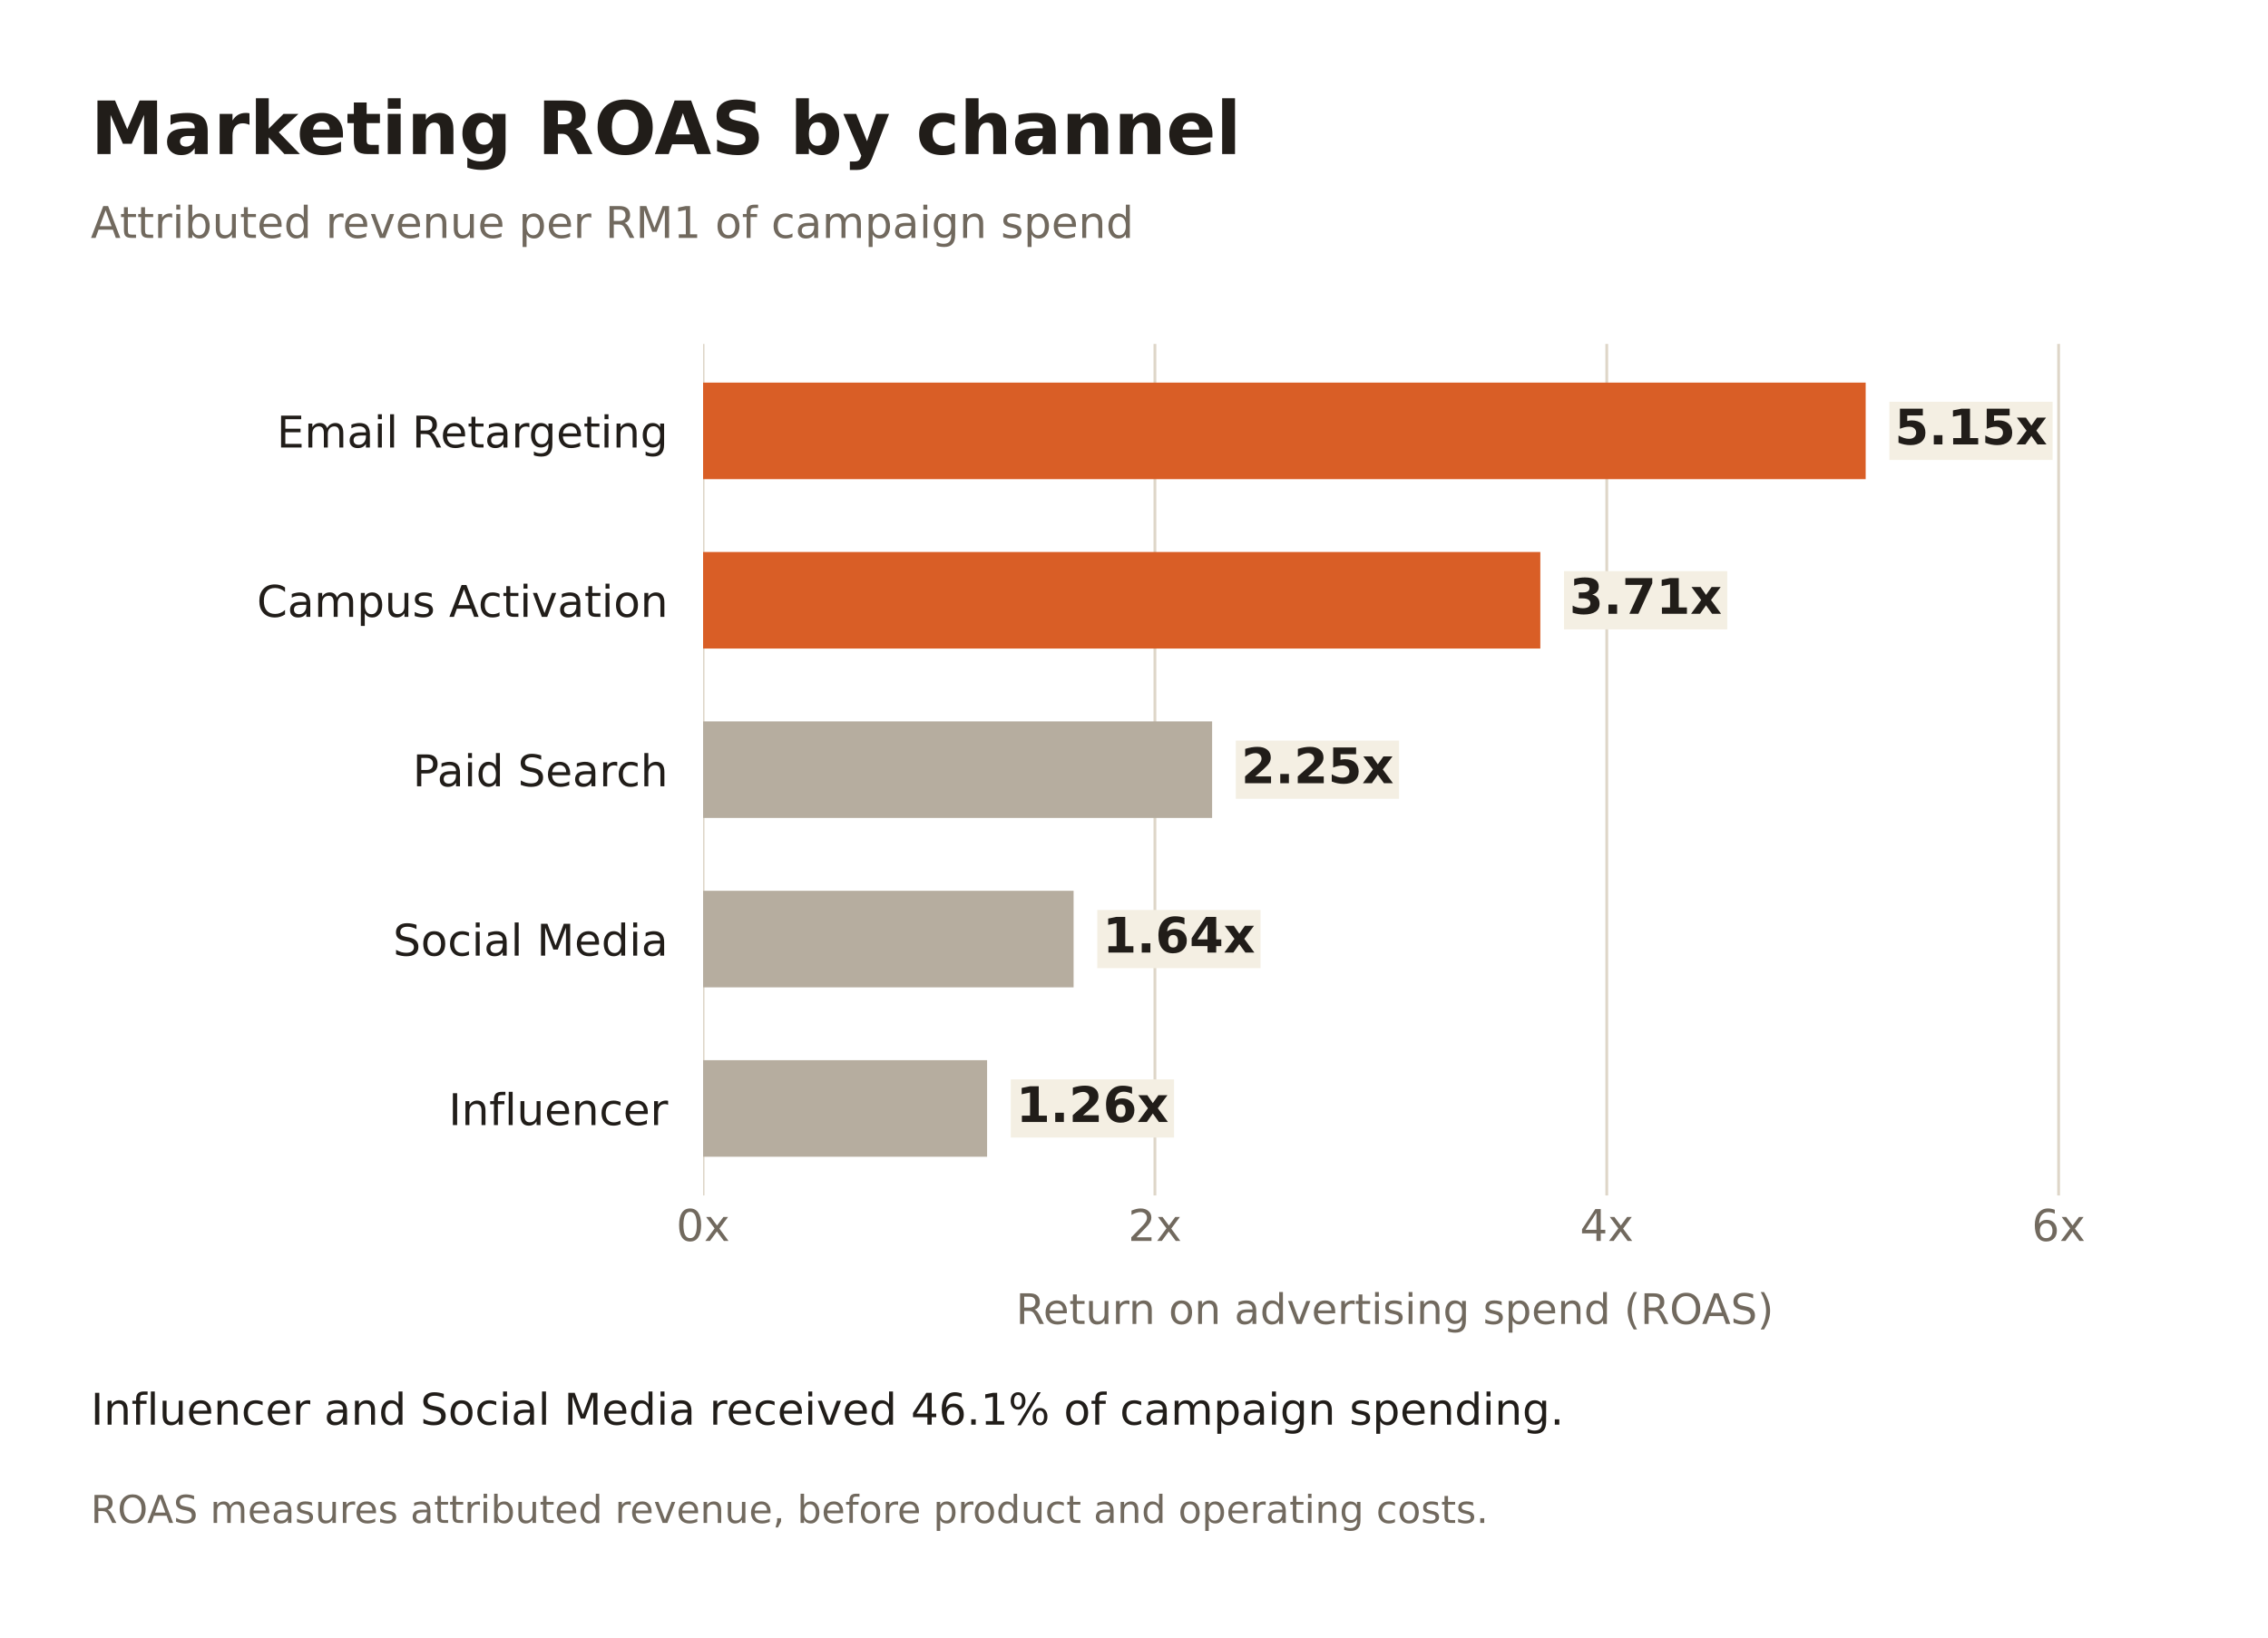
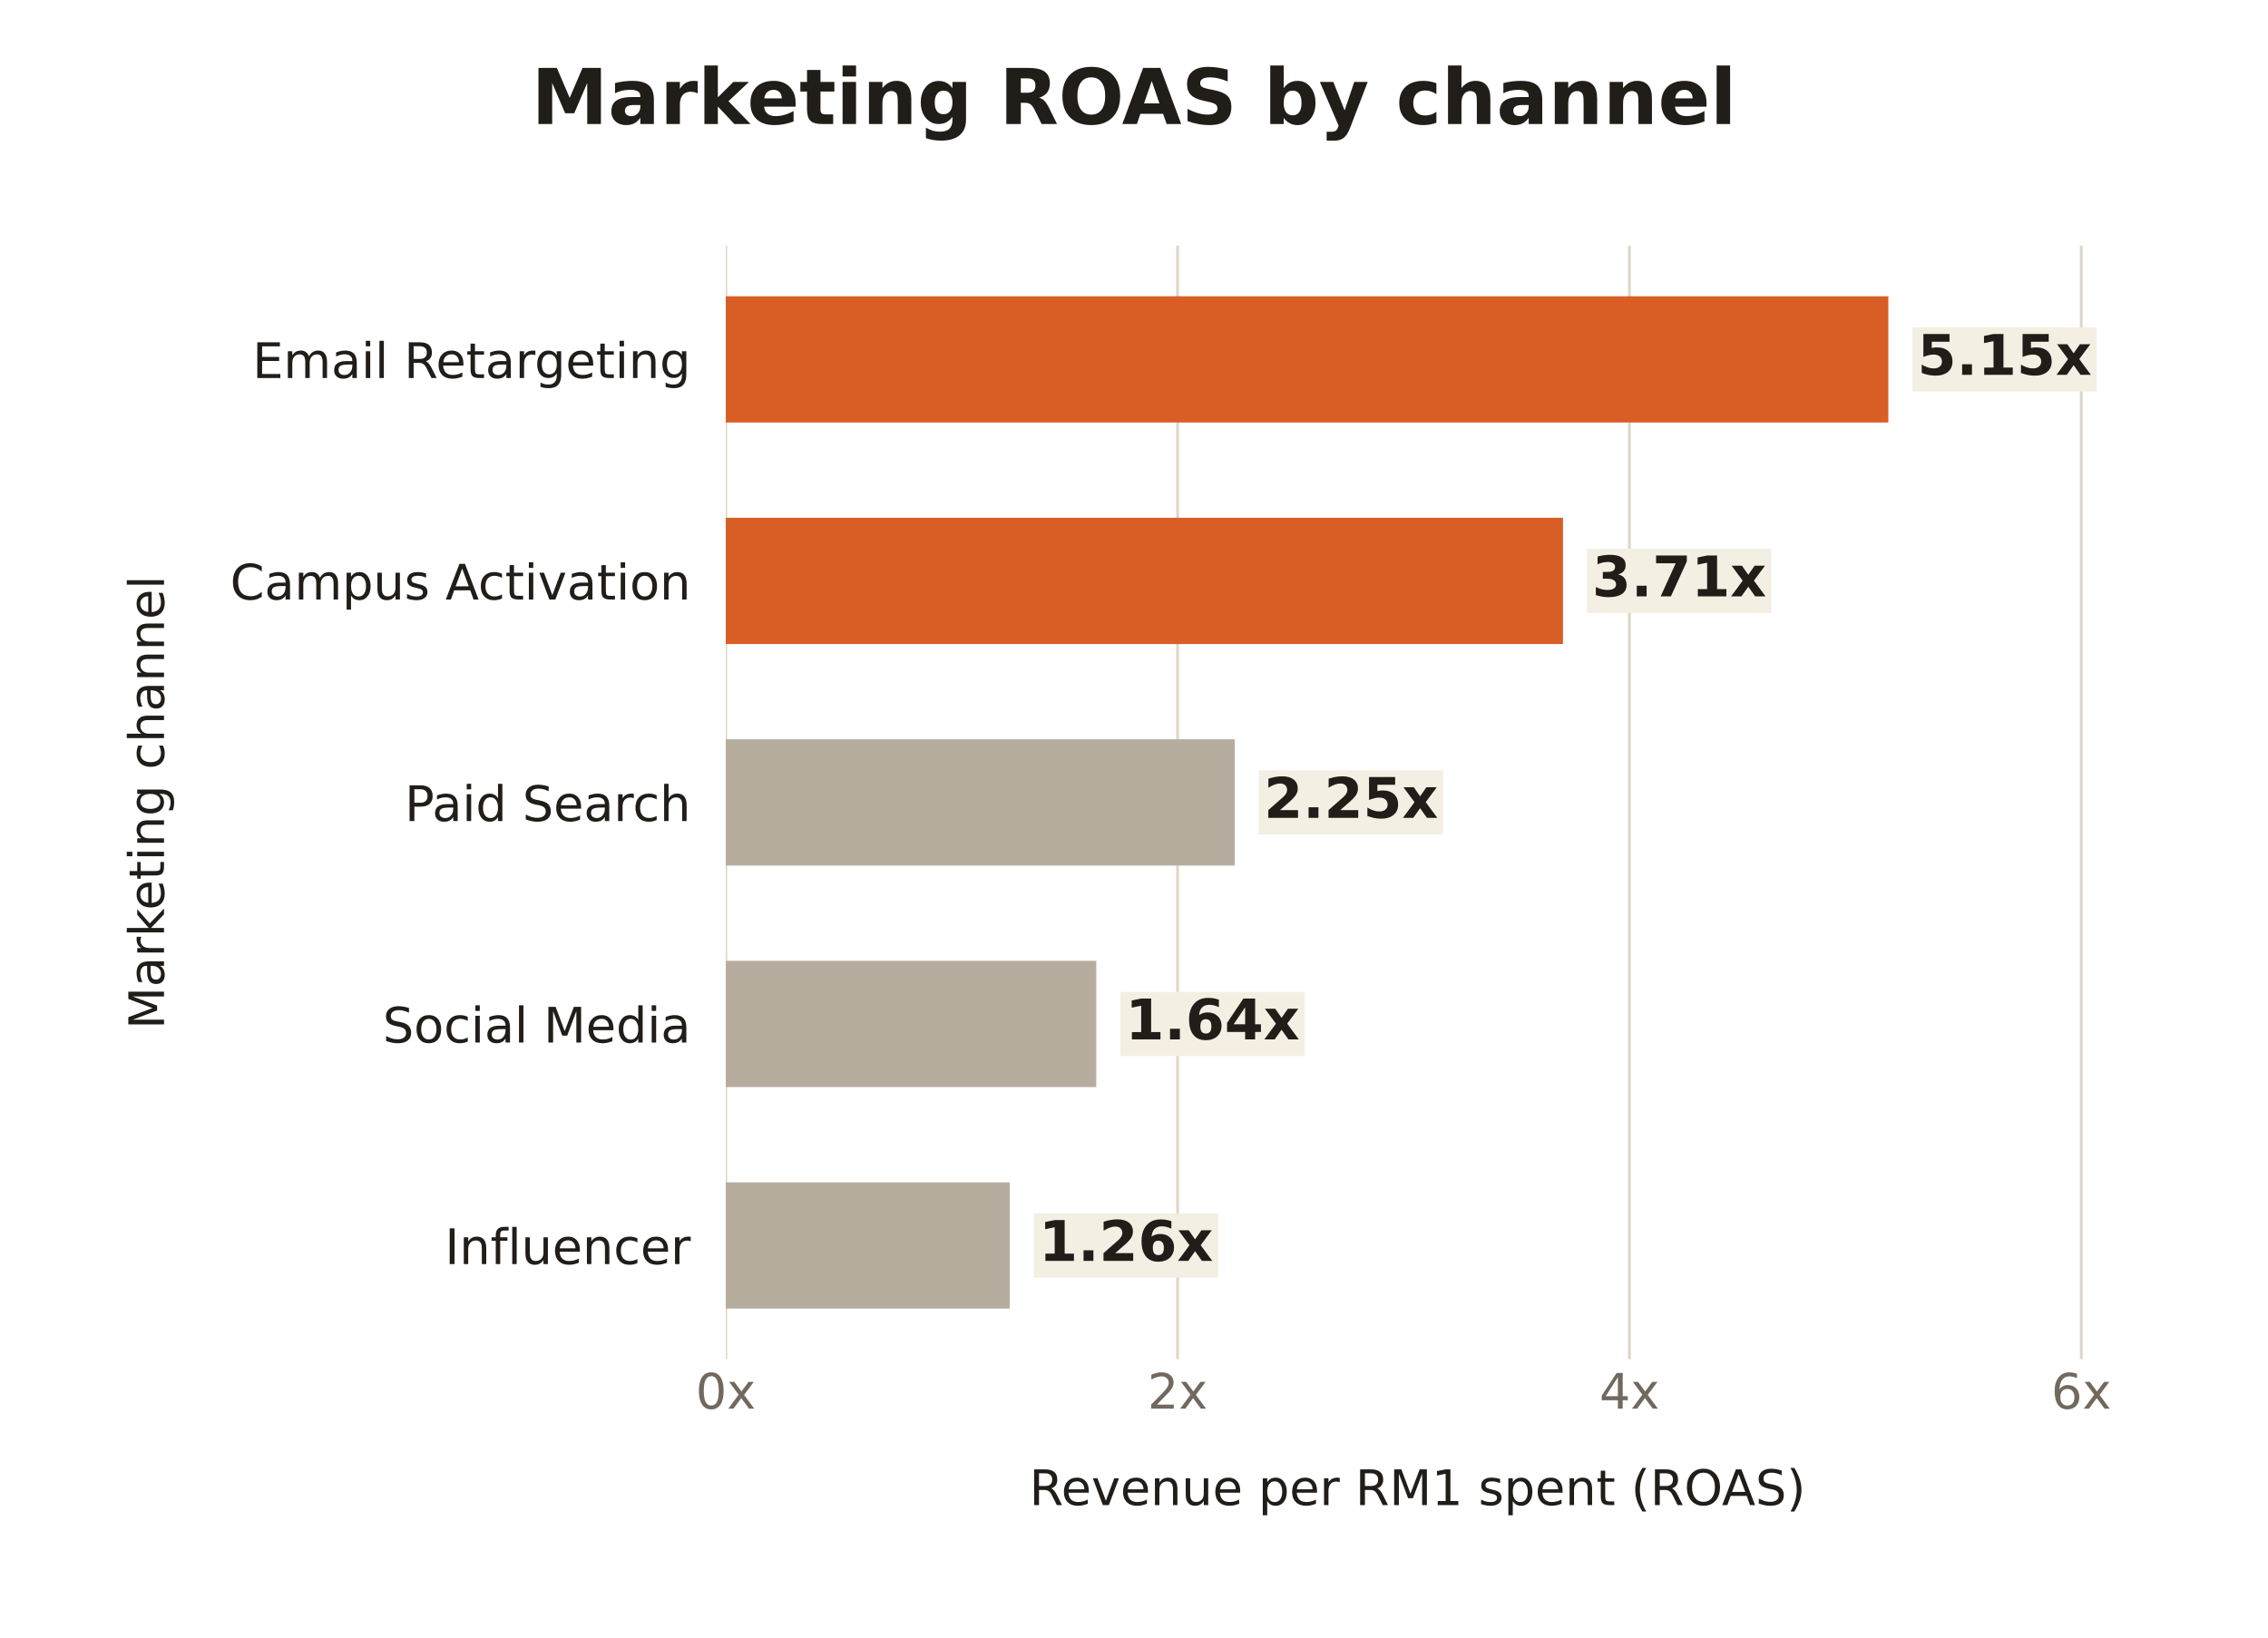
<svg xmlns="http://www.w3.org/2000/svg" width="648pt" height="468pt" viewBox="0 0 648 468" version="1.1">
  <defs>
    <style type="text/css">*{stroke-linejoin: round; stroke-linecap: butt}</style>
  </defs>
  <g id="figure_1">
    <g id="patch_1">
      <path d="M 0 468  L 648 468  L 648 0  L 0 0  L 0 468  z " style="fill: none" />
    </g>
    <g id="axes_1">
      <g id="patch_2">
-         <path d="M 200.88 341.64  L 596.16 341.64  L 596.16 98.28  L 200.88 98.28  L 200.88 341.64  z " style="fill: none" />
+         <path d="M 207.36 388.44  L 602.64 388.44  L 602.64 70.2  L 207.36 70.2  L 207.36 388.44  z " style="fill: none" />
      </g>
      <g id="matplotlib.axis_1">
        <g id="xtick_1">
          <g id="line2d_1">
-             <path d="M 200.88 341.64  L 200.88 98.28  " clip-path="url(#p9111e2bdad)" style="fill: none; stroke: #ded6c8; stroke-width: 0.8; stroke-linecap: square" />
+             <path d="M 207.36 388.44  L 207.36 70.2  " clip-path="url(#p512ef65433)" style="fill: none; stroke: #ded6c8; stroke-width: 0.8; stroke-linecap: square" />
          </g>
          <g id="line2d_2" />
          <g id="text_1">
-             <text style="font-size: 12.5px; font-family: 'DejaVu Sans'; text-anchor: middle; fill: #71695e" x="200.88" y="354.638" transform="rotate(-0 200.88 354.638)">0x</text>
+             <text style="font-size: 14px; font-family: 'DejaVu Sans'; text-anchor: middle; fill: #71695e" x="207.36" y="402.578" transform="rotate(-0 207.36 402.5778)">0x</text>
          </g>
        </g>
        <g id="xtick_2">
          <g id="line2d_3">
-             <path d="M 329.978 341.64  L 329.978 98.28  " clip-path="url(#p9111e2bdad)" style="fill: none; stroke: #ded6c8; stroke-width: 0.8; stroke-linecap: square" />
+             <path d="M 336.458 388.44  L 336.458 70.2  " clip-path="url(#p512ef65433)" style="fill: none; stroke: #ded6c8; stroke-width: 0.8; stroke-linecap: square" />
          </g>
          <g id="line2d_4" />
          <g id="text_2">
-             <text style="font-size: 12.5px; font-family: 'DejaVu Sans'; text-anchor: middle; fill: #71695e" x="329.978" y="354.638" transform="rotate(-0 329.9779 354.638)">2x</text>
+             <text style="font-size: 14px; font-family: 'DejaVu Sans'; text-anchor: middle; fill: #71695e" x="336.458" y="402.578" transform="rotate(-0 336.4579 402.5778)">2x</text>
          </g>
        </g>
        <g id="xtick_3">
          <g id="line2d_5">
-             <path d="M 459.076 341.64  L 459.076 98.28  " clip-path="url(#p9111e2bdad)" style="fill: none; stroke: #ded6c8; stroke-width: 0.8; stroke-linecap: square" />
+             <path d="M 465.556 388.44  L 465.556 70.2  " clip-path="url(#p512ef65433)" style="fill: none; stroke: #ded6c8; stroke-width: 0.8; stroke-linecap: square" />
          </g>
          <g id="line2d_6" />
          <g id="text_3">
-             <text style="font-size: 12.5px; font-family: 'DejaVu Sans'; text-anchor: middle; fill: #71695e" x="459.076" y="354.638" transform="rotate(-0 459.0759 354.638)">4x</text>
+             <text style="font-size: 14px; font-family: 'DejaVu Sans'; text-anchor: middle; fill: #71695e" x="465.556" y="402.578" transform="rotate(-0 465.5559 402.5778)">4x</text>
          </g>
        </g>
        <g id="xtick_4">
          <g id="line2d_7">
-             <path d="M 588.174 341.64  L 588.174 98.28  " clip-path="url(#p9111e2bdad)" style="fill: none; stroke: #ded6c8; stroke-width: 0.8; stroke-linecap: square" />
+             <path d="M 594.654 388.44  L 594.654 70.2  " clip-path="url(#p512ef65433)" style="fill: none; stroke: #ded6c8; stroke-width: 0.8; stroke-linecap: square" />
          </g>
          <g id="line2d_8" />
          <g id="text_4">
-             <text style="font-size: 12.5px; font-family: 'DejaVu Sans'; text-anchor: middle; fill: #71695e" x="588.174" y="354.638" transform="rotate(-0 588.1738 354.638)">6x</text>
+             <text style="font-size: 14px; font-family: 'DejaVu Sans'; text-anchor: middle; fill: #71695e" x="594.654" y="402.578" transform="rotate(-0 594.6538 402.5778)">6x</text>
          </g>
        </g>
        <g id="text_5">
-           <text style="font-size: 12px; font-family: 'DejaVu Sans'; text-anchor: middle; fill: #71695e" x="398.52" y="378.356" transform="rotate(-0 398.52 378.3558)">Return on advertising spend (ROAS)</text>
+           <text style="font-size: 14px; font-family: 'DejaVu Sans'; text-anchor: middle; fill: #211d19" x="405" y="430.127" transform="rotate(-0 405 430.1272)">Revenue per RM1 spent (ROAS)</text>
        </g>
      </g>
      <g id="matplotlib.axis_2">
        <g id="ytick_1">
          <g id="line2d_9" />
          <g id="text_6">
-             <text style="font-size: 12.5px; font-family: 'DejaVu Sans'; text-anchor: end; fill: #211d19" x="190.88" y="127.888" transform="rotate(-0 190.88 127.8879)">Email Retargeting</text>
+             <text style="font-size: 14px; font-family: 'DejaVu Sans'; text-anchor: end; fill: #211d19" x="197.36" y="108.027" transform="rotate(-0 197.36 108.0266)">Email Retargeting</text>
          </g>
        </g>
        <g id="ytick_2">
          <g id="line2d_10" />
          <g id="text_7">
-             <text style="font-size: 12.5px; font-family: 'DejaVu Sans'; text-anchor: end; fill: #211d19" x="190.88" y="176.298" transform="rotate(-0 190.88 176.2984)">Campus Activation</text>
+             <text style="font-size: 14px; font-family: 'DejaVu Sans'; text-anchor: end; fill: #211d19" x="197.36" y="171.333" transform="rotate(-0 197.36 171.3328)">Campus Activation</text>
          </g>
        </g>
        <g id="ytick_3">
          <g id="line2d_11" />
          <g id="text_8">
-             <text style="font-size: 12.5px; font-family: 'DejaVu Sans'; text-anchor: end; fill: #211d19" x="190.88" y="224.709" transform="rotate(-0 190.88 224.709)">Paid Search</text>
+             <text style="font-size: 14px; font-family: 'DejaVu Sans'; text-anchor: end; fill: #211d19" x="197.36" y="234.639" transform="rotate(-0 197.36 234.6389)">Paid Search</text>
          </g>
        </g>
        <g id="ytick_4">
          <g id="line2d_12" />
          <g id="text_9">
-             <text style="font-size: 12.5px; font-family: 'DejaVu Sans'; text-anchor: end; fill: #211d19" x="190.88" y="273.12" transform="rotate(-0 190.88 273.1196)">Social Media</text>
+             <text style="font-size: 14px; font-family: 'DejaVu Sans'; text-anchor: end; fill: #211d19" x="197.36" y="297.945" transform="rotate(-0 197.36 297.9451)">Social Media</text>
          </g>
        </g>
        <g id="ytick_5">
          <g id="line2d_13" />
          <g id="text_10">
-             <text style="font-size: 12.5px; font-family: 'DejaVu Sans'; text-anchor: end; fill: #211d19" x="190.88" y="321.53" transform="rotate(-0 190.88 321.5302)">Influencer</text>
+             <text style="font-size: 14px; font-family: 'DejaVu Sans'; text-anchor: end; fill: #211d19" x="197.36" y="361.251" transform="rotate(-0 197.36 361.2512)">Influencer</text>
          </g>
+         </g>
+         <g id="text_11">
+           <text style="font-size: 14px; font-family: 'DejaVu Sans'; text-anchor: middle; fill: #211d19" x="46.864" y="229.32" transform="rotate(-90 46.86375 229.32)">Marketing channel</text>
        </g>
      </g>
      <g id="patch_3">
-         <path d="M 200.88 109.342  L 533.048 109.342  L 533.048 136.936  L 200.88 136.936  z " clip-path="url(#p9111e2bdad)" style="fill: #d95e26" />
+         <path d="M 207.36 84.665  L 539.528 84.665  L 539.528 120.75  L 207.36 120.75  z " clip-path="url(#p512ef65433)" style="fill: #d95e26" />
      </g>
      <g id="patch_4">
-         <path d="M 200.88 157.752  L 440.091 157.752  L 440.091 185.346  L 200.88 185.346  z " clip-path="url(#p9111e2bdad)" style="fill: #d95e26" />
+         <path d="M 207.36 147.972  L 446.571 147.972  L 446.571 184.056  L 207.36 184.056  z " clip-path="url(#p512ef65433)" style="fill: #d95e26" />
      </g>
      <g id="patch_5">
-         <path d="M 200.88 206.163  L 346.319 206.163  L 346.319 233.757  L 200.88 233.757  z " clip-path="url(#p9111e2bdad)" style="fill: #b6ad9f" />
+         <path d="M 207.36 211.278  L 352.799 211.278  L 352.799 247.362  L 207.36 247.362  z " clip-path="url(#p512ef65433)" style="fill: #b6ad9f" />
      </g>
      <g id="patch_6">
-         <path d="M 200.88 254.574  L 306.74 254.574  L 306.74 282.168  L 200.88 282.168  z " clip-path="url(#p9111e2bdad)" style="fill: #b6ad9f" />
+         <path d="M 207.36 274.584  L 313.22 274.584  L 313.22 310.668  L 207.36 310.668  z " clip-path="url(#p512ef65433)" style="fill: #b6ad9f" />
      </g>
      <g id="patch_7">
-         <path d="M 200.88 302.984  L 282.027 302.984  L 282.027 330.578  L 200.88 330.578  z " clip-path="url(#p9111e2bdad)" style="fill: #b6ad9f" />
-       </g>
-       <g id="text_11">
-         <g id="patch_8">
-           <path d="M 539.812 131.454  L 586.463 131.454  L 586.463 114.824  L 539.812 114.824  z " style="fill: #f4efe3" />
-         </g>
-         <text style="font-weight: 700; font-size: 14px; font-family: 'DejaVu Sans'; text-anchor: start; fill: #211d19" x="541.352" y="127.002" transform="rotate(-0 541.3523 127.002)">5.15x</text>
+         <path d="M 207.36 337.89  L 288.507 337.89  L 288.507 373.975  L 207.36 373.975  z " clip-path="url(#p512ef65433)" style="fill: #b6ad9f" />
      </g>
      <g id="text_12">
-         <g id="patch_9">
-           <path d="M 446.855 179.864  L 493.506 179.864  L 493.506 163.235  L 446.855 163.235  z " style="fill: #f4efe3" />
+         <g id="patch_8">
+           <path d="M 546.392 111.89  L 599.067 111.89  L 599.067 93.525  L 546.392 93.525  z " style="fill: #f4efe3" />
        </g>
-         <text style="font-weight: 700; font-size: 14px; font-family: 'DejaVu Sans'; text-anchor: start; fill: #211d19" x="448.395" y="175.413" transform="rotate(-0 448.3951 175.4125)">3.71x</text>
+         <text style="font-weight: 700; font-size: 16px; font-family: 'DejaVu Sans'; text-anchor: start; fill: #211d19" x="547.832" y="107.123" transform="rotate(-0 547.8323 107.1227)">5.15x</text>
      </g>
      <g id="text_13">
-         <g id="patch_10">
-           <path d="M 353.084 228.275  L 399.734 228.275  L 399.734 211.645  L 353.084 211.645  z " style="fill: #f4efe3" />
+         <g id="patch_9">
+           <path d="M 453.435 175.196  L 506.11 175.196  L 506.11 156.831  L 453.435 156.831  z " style="fill: #f4efe3" />
        </g>
-         <text style="font-weight: 700; font-size: 14px; font-family: 'DejaVu Sans'; text-anchor: start; fill: #211d19" x="354.624" y="223.823" transform="rotate(-0 354.6237 223.8231)">2.25x</text>
+         <text style="font-weight: 700; font-size: 16px; font-family: 'DejaVu Sans'; text-anchor: start; fill: #211d19" x="454.875" y="170.429" transform="rotate(-0 454.8751 170.4289)">3.71x</text>
      </g>
      <g id="text_14">
-         <g id="patch_11">
-           <path d="M 313.505 276.685  L 360.155 276.685  L 360.155 260.056  L 313.505 260.056  z " style="fill: #f4efe3" />
+         <g id="patch_10">
+           <path d="M 359.664 238.502  L 412.339 238.502  L 412.339 220.137  L 359.664 220.137  z " style="fill: #f4efe3" />
        </g>
-         <text style="font-weight: 700; font-size: 14px; font-family: 'DejaVu Sans'; text-anchor: start; fill: #211d19" x="315.045" y="272.234" transform="rotate(-0 315.0445 272.2337)">1.64x</text>
+         <text style="font-weight: 700; font-size: 16px; font-family: 'DejaVu Sans'; text-anchor: start; fill: #211d19" x="361.104" y="233.735" transform="rotate(-0 361.1037 233.735)">2.25x</text>
      </g>
      <g id="text_15">
+         <g id="patch_11">
+           <path d="M 320.085 301.809  L 372.76 301.809  L 372.76 283.444  L 320.085 283.444  z " style="fill: #f4efe3" />
+         </g>
+         <text style="font-weight: 700; font-size: 16px; font-family: 'DejaVu Sans'; text-anchor: start; fill: #211d19" x="321.525" y="297.041" transform="rotate(-0 321.5245 297.0411)">1.64x</text>
+       </g>
+       <g id="text_16">
        <g id="patch_12">
-           <path d="M 288.791 325.096  L 335.442 325.096  L 335.442 308.466  L 288.791 308.466  z " style="fill: #f4efe3" />
+           <path d="M 295.371 365.115  L 348.046 365.115  L 348.046 346.75  L 295.371 346.75  z " style="fill: #f4efe3" />
        </g>
-         <text style="font-weight: 700; font-size: 14px; font-family: 'DejaVu Sans'; text-anchor: start; fill: #211d19" x="290.331" y="320.644" transform="rotate(-0 290.3315 320.6443)">1.26x</text>
+         <text style="font-weight: 700; font-size: 16px; font-family: 'DejaVu Sans'; text-anchor: start; fill: #211d19" x="296.811" y="360.347" transform="rotate(-0 296.8115 360.3473)">1.26x</text>
      </g>
    </g>
-     <g id="text_16">
-       <text style="font-weight: 700; font-size: 21px; font-family: 'DejaVu Sans'; text-anchor: start; fill: #211d19" x="25.92" y="44.037" transform="rotate(-0 25.92 44.03672)">Marketing ROAS by channel</text>
-     </g>
    <g id="text_17">
-       <text style="font-size: 12.5px; font-family: 'DejaVu Sans'; text-anchor: start; fill: #71695e" x="25.92" y="67.998" transform="rotate(-0 25.92 67.99805)">Attributed revenue per RM1 of campaign spend</text>
-     </g>
-     <g id="text_18">
-       <text style="font-size: 12.5px; font-family: 'DejaVu Sans'; text-anchor: start; fill: #211d19" x="25.92" y="407.16" transform="rotate(-0 25.92 407.16)">Influencer and Social Media received 46.1% of campaign spending.</text>
-     </g>
-     <g id="text_19">
-       <text style="font-size: 11px; font-family: 'DejaVu Sans'; text-anchor: start; fill: #71695e" x="25.92" y="435.24" transform="rotate(-0 25.92 435.24)">ROAS measures attributed revenue, before product and operating costs.</text>
+       <text style="font-weight: 700; font-size: 22px; font-family: 'DejaVu Sans'; text-anchor: middle; fill: #211d19" x="324" y="35.437" transform="rotate(-0 324 35.43656)">Marketing ROAS by channel</text>
    </g>
  </g>
  <defs>
-     <clipPath id="p9111e2bdad">
-       <rect x="200.88" y="98.28" width="395.28" height="243.36" />
+     <clipPath id="p512ef65433">
+       <rect x="207.36" y="70.2" width="395.28" height="318.24" />
    </clipPath>
  </defs>
</svg>
